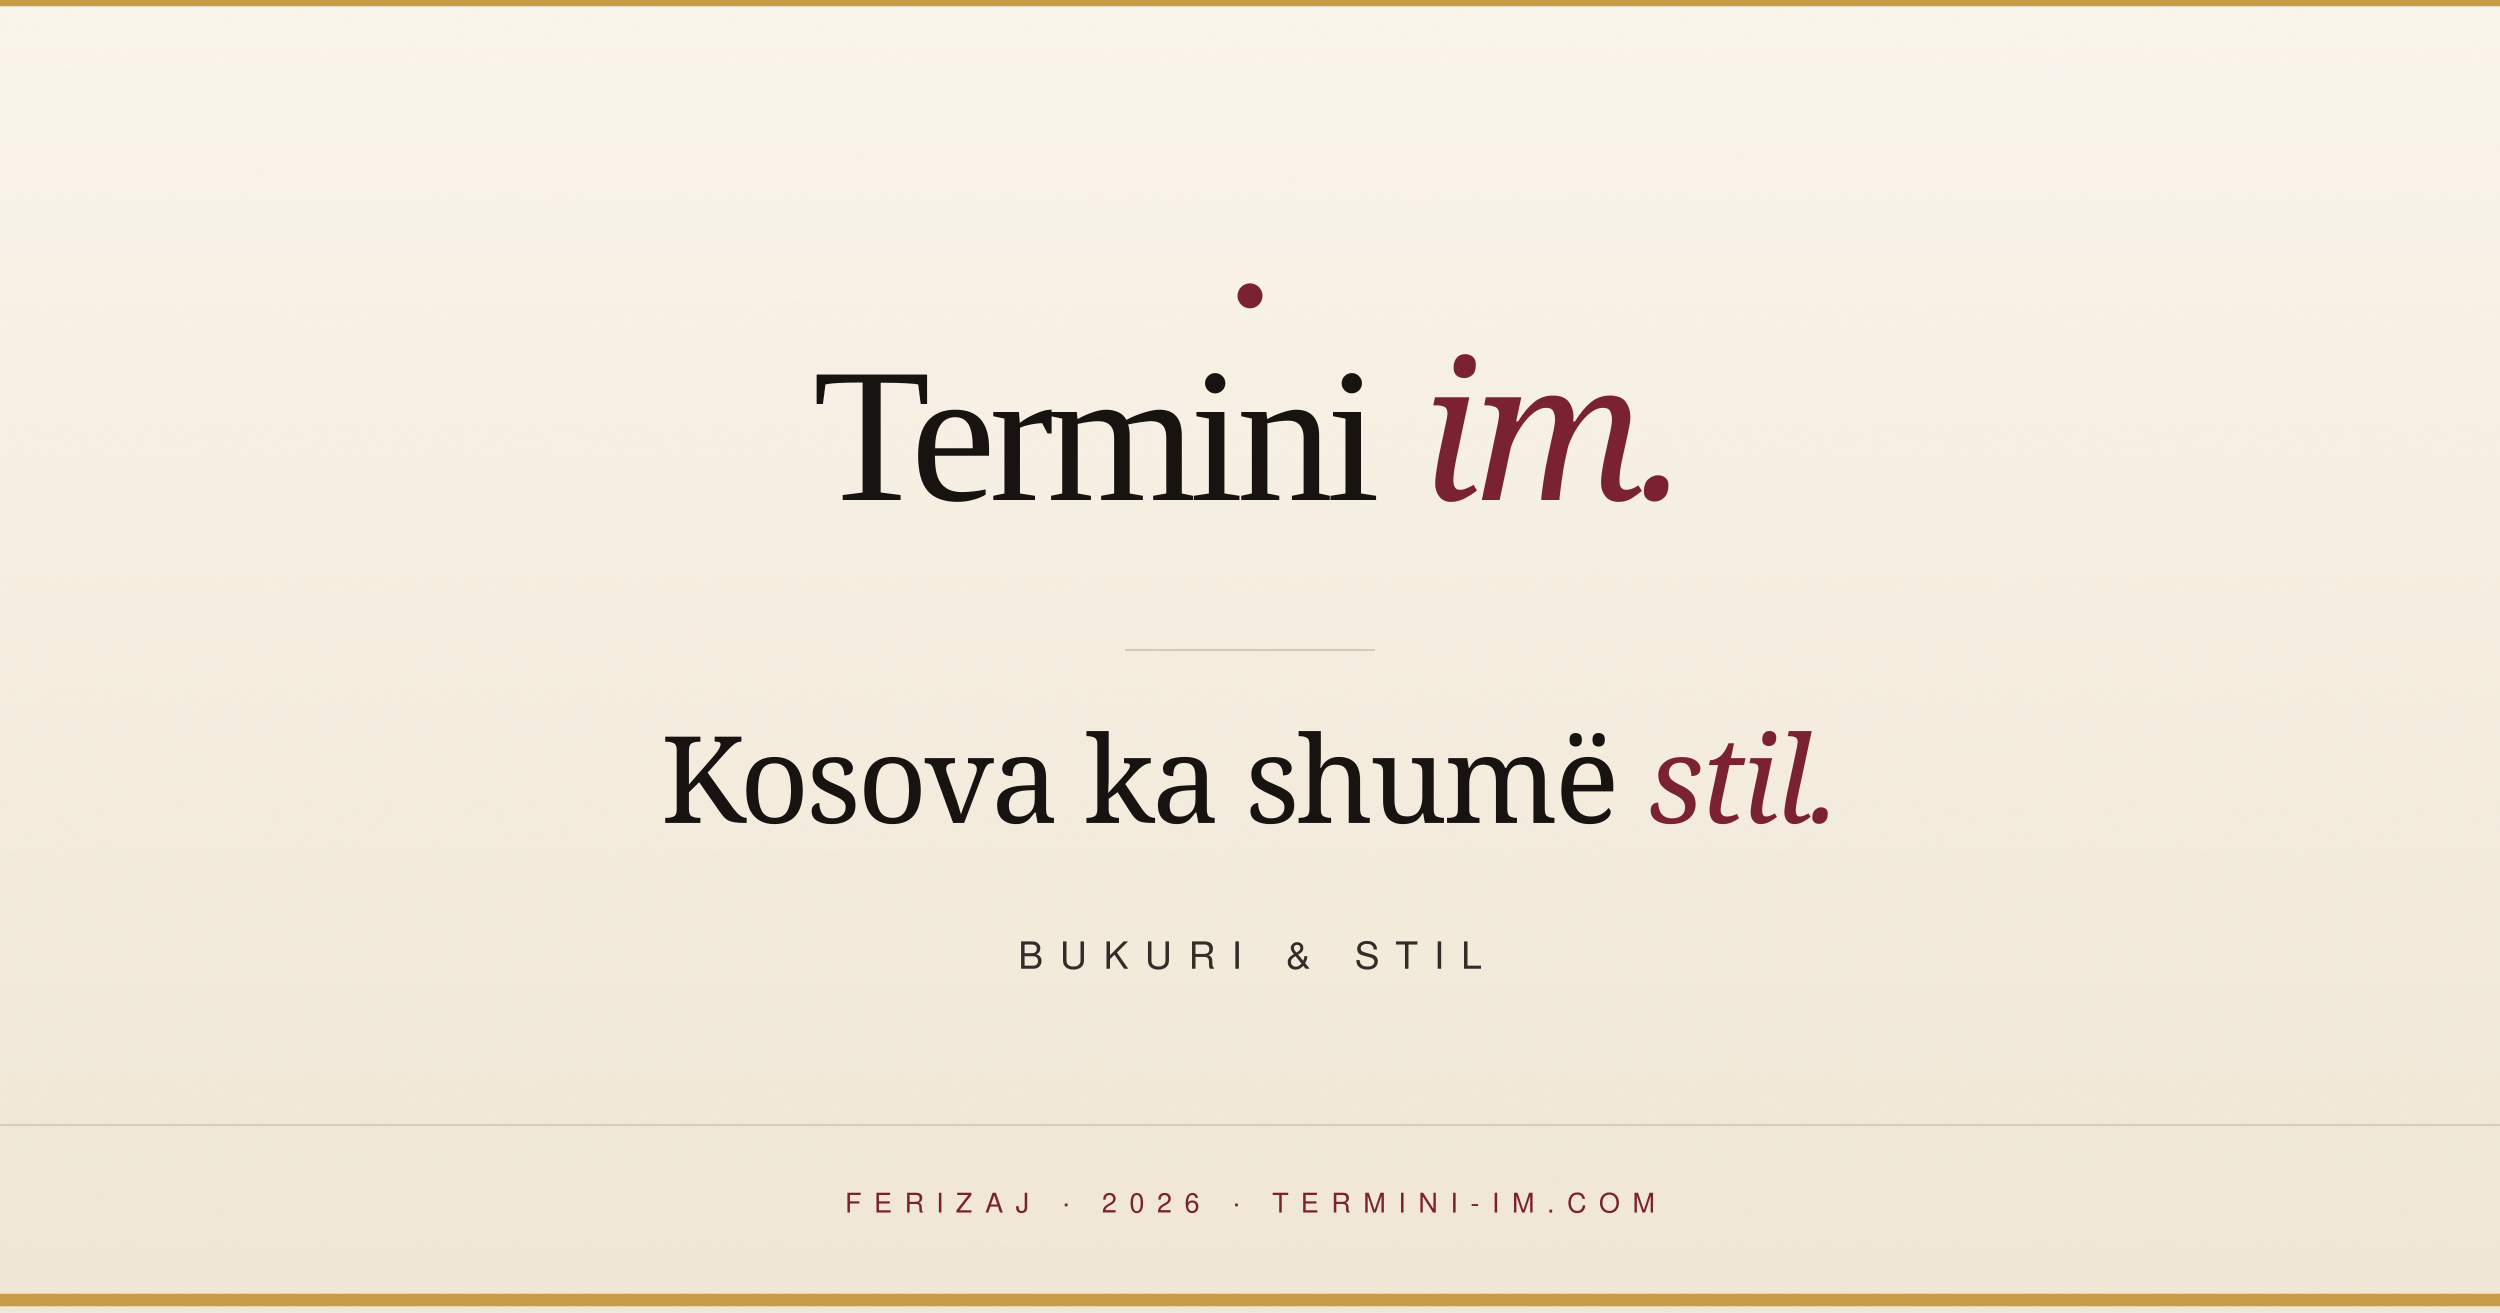
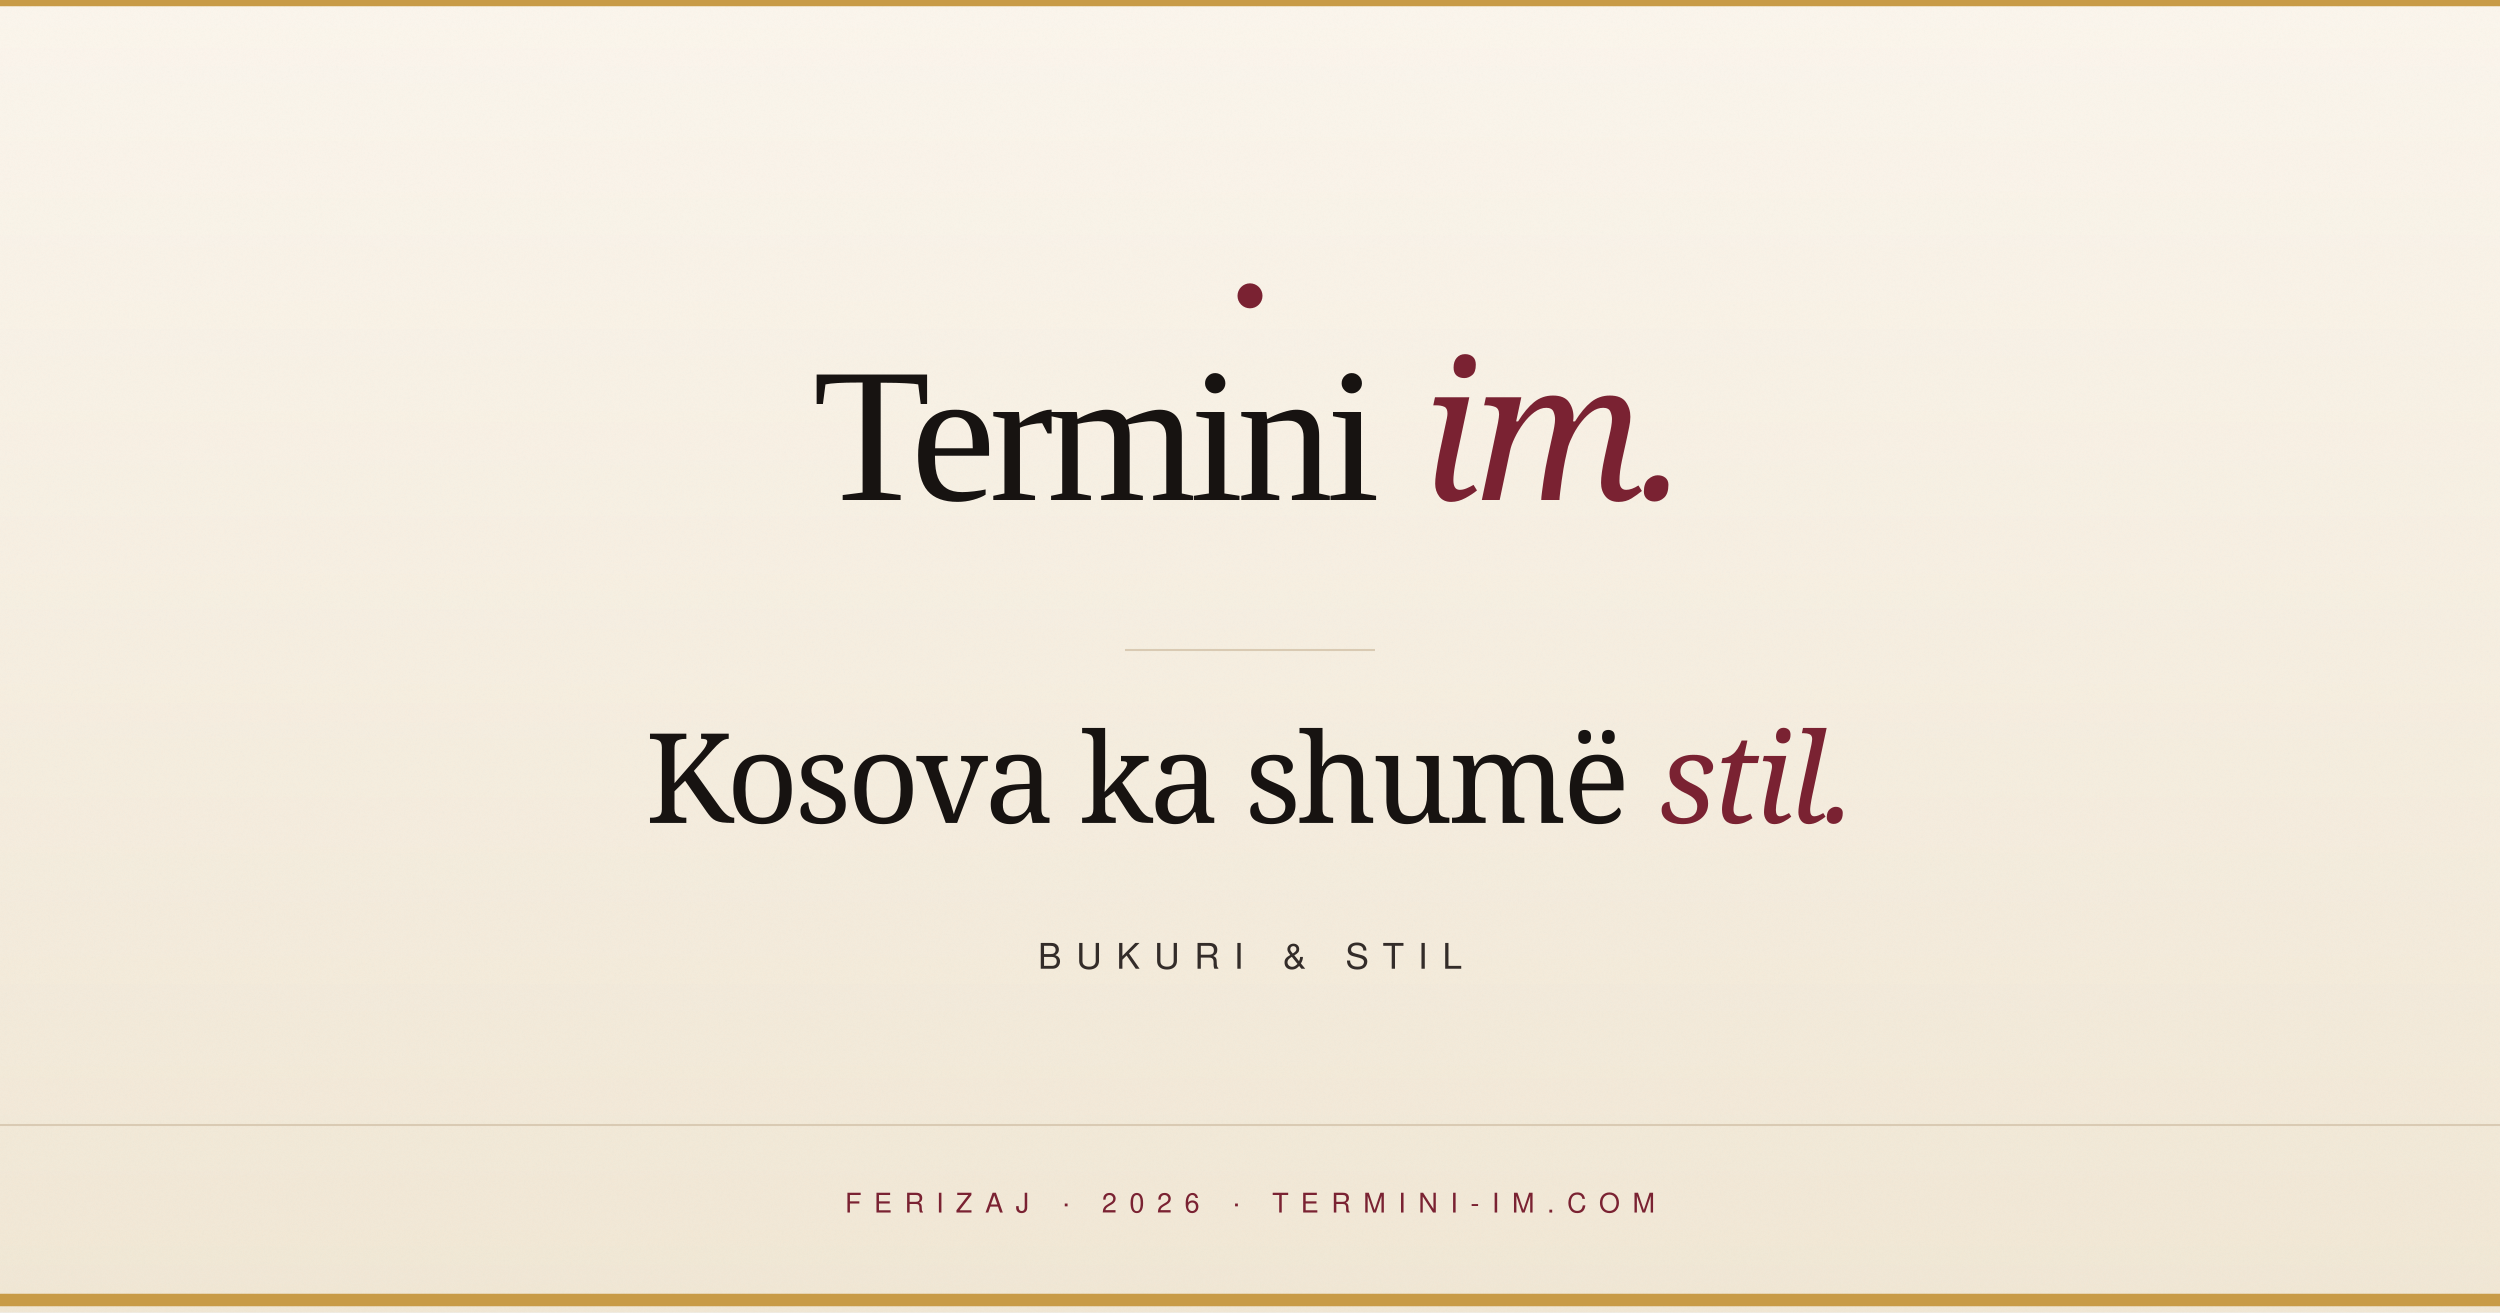
<svg xmlns="http://www.w3.org/2000/svg" viewBox="0 0 1200 630" width="1200" height="630">
  <defs>
    <filter id="grain" x="0%" y="0%" width="100%" height="100%">
      <feTurbulence type="fractalNoise" baseFrequency="0.92" numOctaves="2" stitchTiles="stitch" />
      <feColorMatrix values="0 0 0 0 0.09  0 0 0 0 0.07  0 0 0 0 0.07  0 0 0 0.06 0" />
      <feComposite in2="SourceGraphic" operator="in" />
    </filter>
    <linearGradient id="bg" x1="0" y1="0" x2="0" y2="1">
      <stop offset="0%" stop-color="#FCF7EE" />
      <stop offset="100%" stop-color="#F2E9D6" />
    </linearGradient>
  </defs>
  <rect width="1200" height="630" fill="url(#bg)" />
  <rect width="1200" height="630" fill="white" filter="url(#grain)" opacity="0.5" />
  <line x1="0" y1="0" x2="1200" y2="0" stroke="#C89B47" stroke-width="6" />
  <circle cx="600" cy="142" r="6" fill="#7A2232" />
  <text x="600" y="240" font-family="Fraunces, 'Times New Roman', Georgia, serif" font-size="92" font-weight="400" fill="#171311" text-anchor="middle" letter-spacing="-3">Termini <tspan font-family="'Instrument Serif', Georgia, serif" font-style="italic" fill="#7A2232">im.</tspan>
  </text>
  <line x1="540" y1="312" x2="660" y2="312" stroke="#D9CAB3" stroke-width="1" />
-   <text x="600" y="395" font-family="Fraunces, Georgia, serif" font-size="58" font-weight="300" fill="#171311" text-anchor="middle" letter-spacing="-1.5">Kosova ka shumë <tspan font-family="'Instrument Serif', Georgia, serif" font-style="italic" fill="#7A2232">stil.</tspan>
+   <text x="600" y="395" font-family="Fraunces, Georgia, serif" font-size="60" font-weight="400" fill="#171311" text-anchor="middle" letter-spacing="-1.8">Kosova ka shumë <tspan font-family="'Instrument Serif', Georgia, serif" font-style="italic" font-weight="400" fill="#7A2232">stil.</tspan>
  </text>
-   <text x="600" y="465" font-family="'Instrument Sans', Helvetica, Arial, sans-serif" font-size="18" font-weight="500" fill="#332C29" text-anchor="middle" letter-spacing="8">BUKURI &amp; STIL</text>
+   <text x="600" y="465" font-family="'Instrument Sans Medium', 'Instrument Sans', Helvetica, Arial, sans-serif" font-size="17" font-weight="500" fill="#332C29" text-anchor="middle" letter-spacing="7">BUKURI &amp; STIL</text>
  <line x1="0" y1="540" x2="1200" y2="540" stroke="#D9CAB3" stroke-width="1" />
  <text x="600" y="582" font-family="'Instrument Sans', Helvetica, Arial, sans-serif" font-size="13" font-weight="500" fill="#7A2232" text-anchor="middle" letter-spacing="6">FERIZAJ · 2026 · TERMINI-IM.COM</text>
  <line x1="0" y1="624" x2="1200" y2="624" stroke="#C89B47" stroke-width="6" />
</svg>
